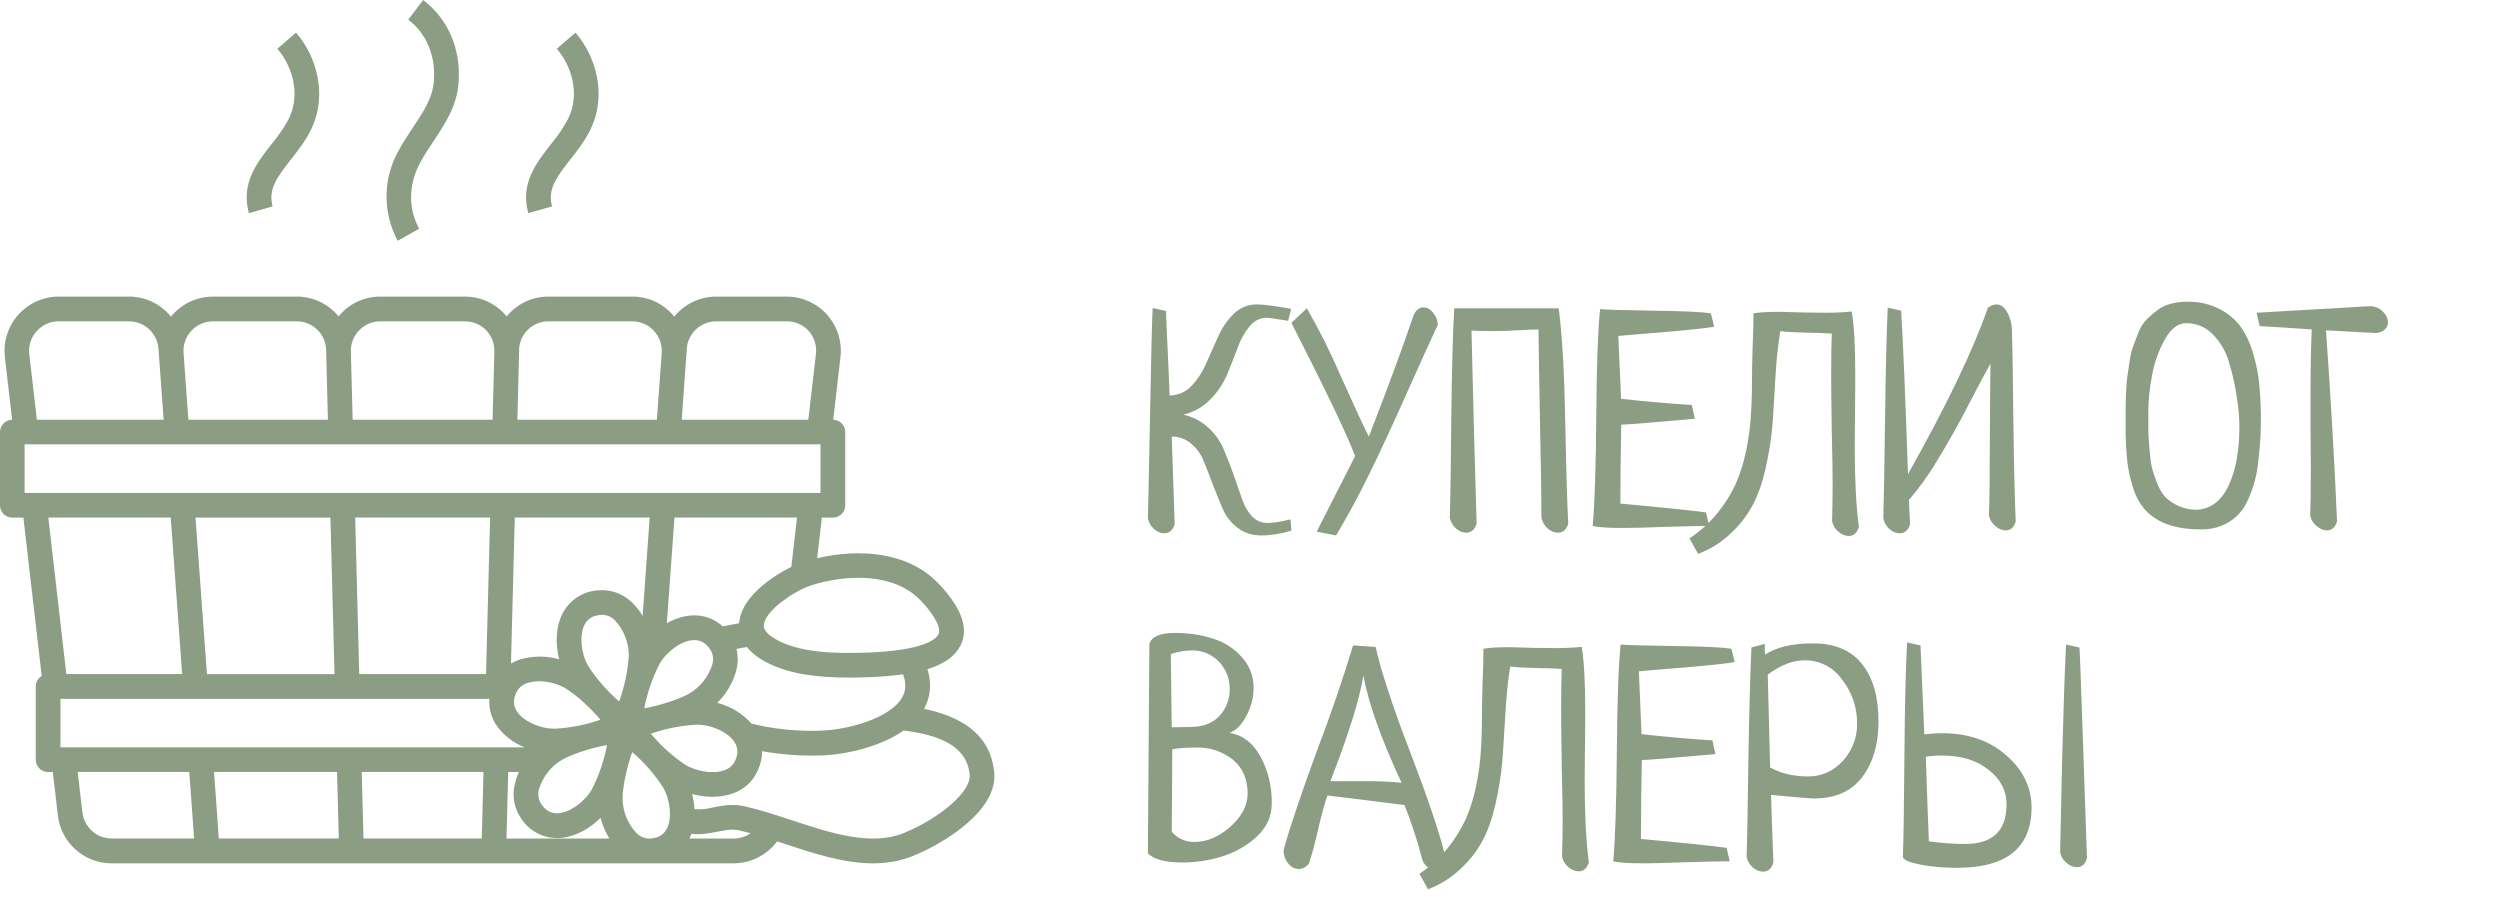
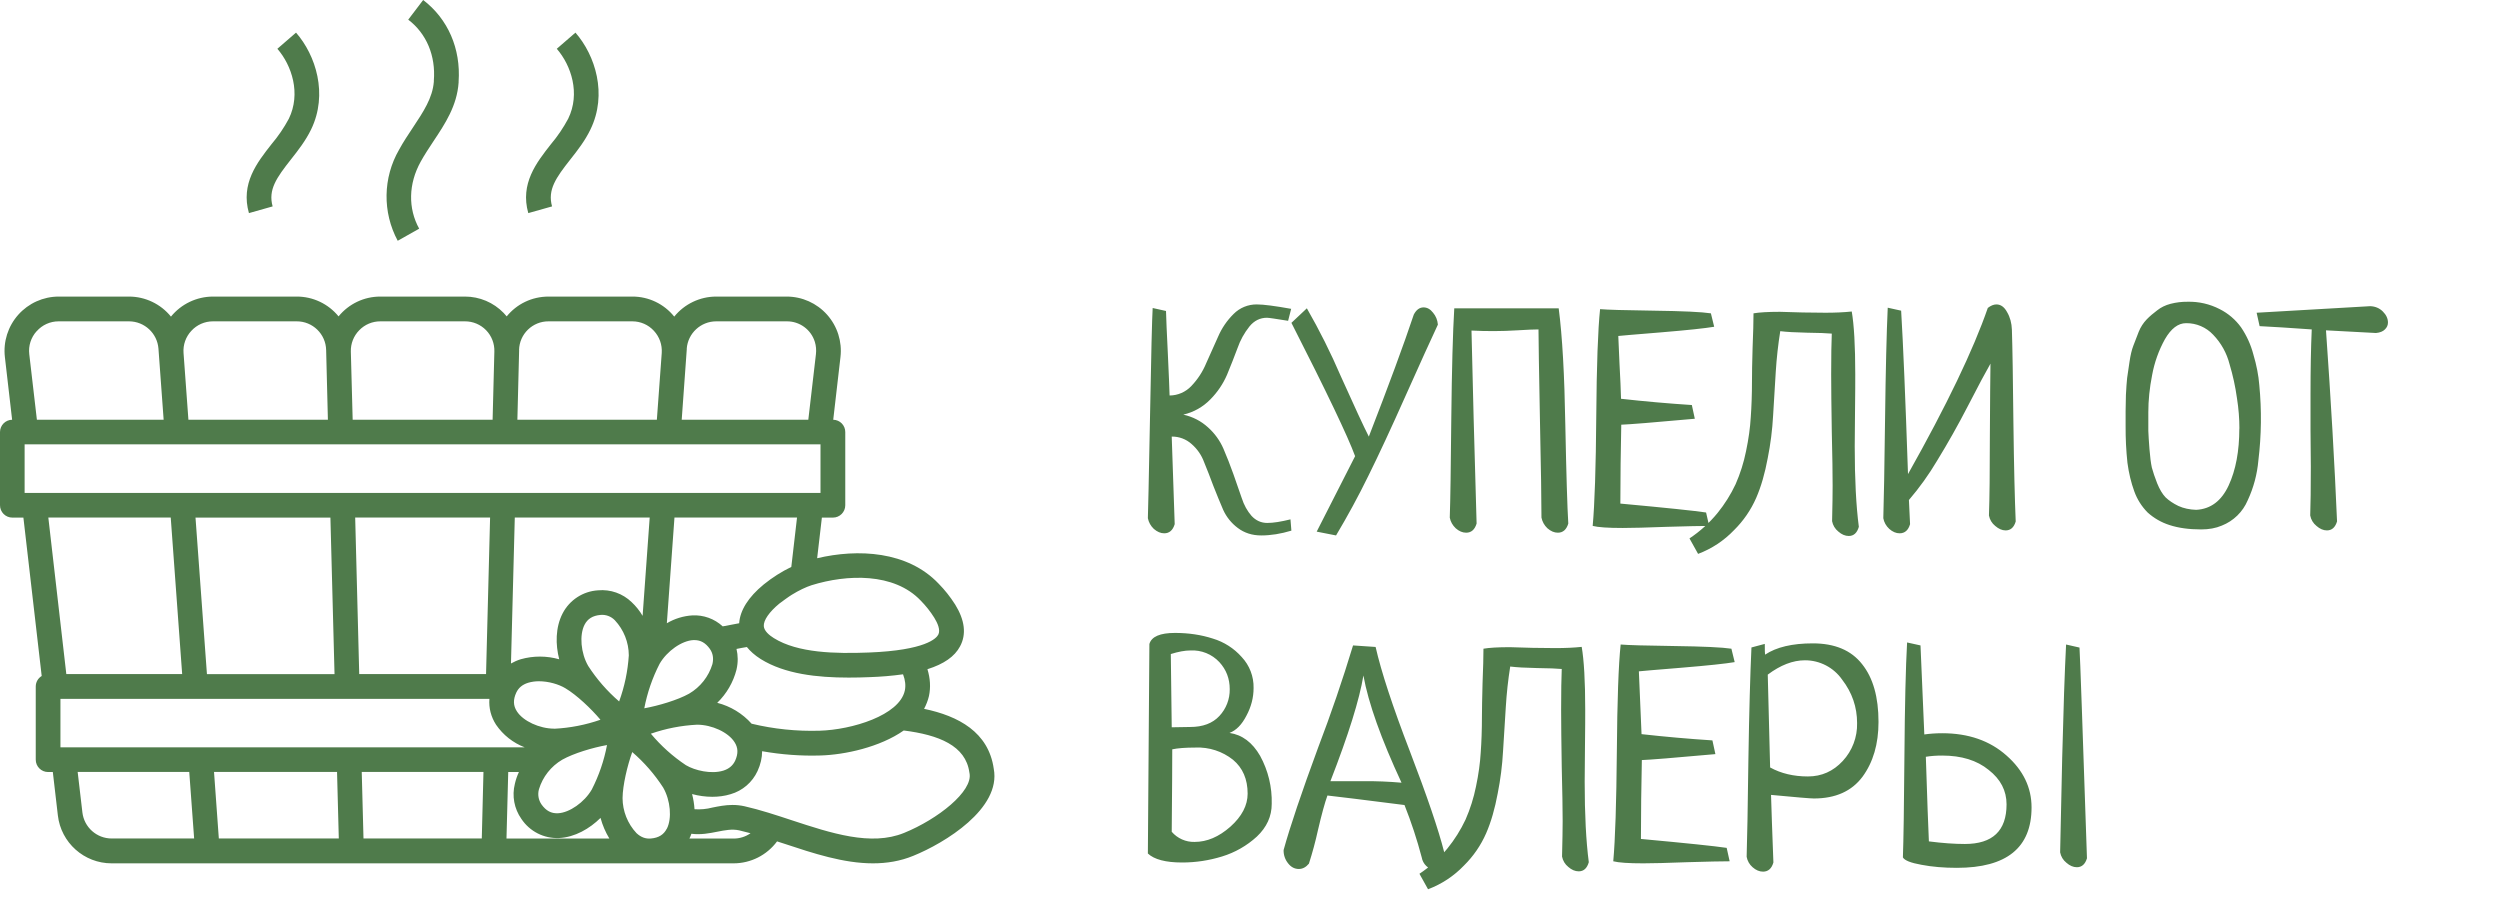
<svg xmlns="http://www.w3.org/2000/svg" width="328" height="118" viewBox="0 0 328 118" fill="none">
-   <path d="M55 30.01c-1.48-2.67-1.42-5.89.2-8.81.5-.91 1.1-1.8 1.67-2.67 1.52-2.28 3.09-4.65 3.3-7.7v-.12c.3-4.33-1.4-8.23-4.65-10.71l-1.96 2.58c2.4 1.82 3.62 4.74 3.36 8v.14c-.17 2.14-1.37 3.94-2.75 6.02-.61.92-1.25 1.87-1.81 2.9a12.27 12.27 0 0 0-.18 11.95L55 30Zm17.43-2.93c-.61-2.18.51-3.76 2.4-6.16.95-1.2 1.93-2.46 2.64-3.94 2.25-4.63.63-9.72-1.97-12.7L73.05 6.4c1.9 2.19 3.11 5.87 1.5 9.17a19.19 19.19 0 0 1-2.27 3.35c-1.9 2.42-4.06 5.17-2.97 9.04l3.12-.88Zm-36.66 0c-.61-2.18.51-3.76 2.4-6.16.95-1.2 1.93-2.46 2.65-3.94 2.24-4.63.62-9.72-1.98-12.7L36.39 6.4c1.9 2.19 3.11 5.87 1.51 9.17a19.17 19.17 0 0 1-2.28 3.35c-1.9 2.42-4.06 5.17-2.96 9.04l3.11-.88Zm60.48 86.19a7.1 7.1 0 0 0 5.7-2.88l.93.3c3.86 1.28 7.8 2.58 11.65 2.58 1.8 0 3.58-.28 5.3-.99 4.1-1.66 11.55-6.19 10.55-11.42-.68-4.81-4.63-6.92-9.14-7.86.28-.53.5-1.09.64-1.68.24-1.13.17-2.31-.2-3.52 2.16-.68 3.57-1.66 4.28-3 .85-1.58.63-3.43-.65-5.5l-.03-.04a16.3 16.3 0 0 0-2.13-2.68c-4.08-4.3-10.61-4.6-15.94-3.34l.62-5.33h1.45a1.62 1.62 0 0 0 1.62-1.62v-9.6a1.61 1.61 0 0 0-1.58-1.62l.95-8.23a7.11 7.11 0 0 0-7.06-7.93h-9.25a7.1 7.1 0 0 0-5.5 2.63 7.02 7.02 0 0 0-5.5-2.63H71.98c-2.23 0-4.2 1-5.5 2.6l-.4-.45A7.05 7.05 0 0 0 61 38.91H49.9a7.05 7.05 0 0 0-5.48 2.6 7.07 7.07 0 0 0-5.5-2.6H27.94a7.13 7.13 0 0 0-5.51 2.63 7.1 7.1 0 0 0-5.5-2.63H7.7a7.12 7.12 0 0 0-7.06 7.93l.95 8.23A1.62 1.62 0 0 0 0 56.68v9.6a1.62 1.62 0 0 0 1.62 1.63h1.45l2.4 20.78a1.61 1.61 0 0 0-.78 1.38v9.6a1.62 1.62 0 0 0 1.62 1.62h.62l.66 5.68a7.1 7.1 0 0 0 7.06 6.3h81.6ZM120.8 78.8a13.1 13.1 0 0 1 1.78 2.25c.43.7.84 1.62.52 2.22-.25.48-1.66 2.05-9.1 2.34-4.41.17-9.33.07-12.47-1.89-.58-.36-1.28-.93-1.32-1.57-.05-.77.72-1.87 2.04-2.96.34-.26 1.27-.94 1.64-1.16.9-.56 1.87-1.02 2.59-1.25 4.63-1.44 10.82-1.67 14.32 2.02ZM72.73 95.6h-.01c-1.94 0-4.1-1-4.91-2.28-.48-.74-.5-1.52-.08-2.44.3-.64.8-1.06 1.56-1.3.44-.13.92-.2 1.41-.2 1.28 0 2.62.4 3.48.92 1.48.88 3.38 2.68 4.6 4.13a21.7 21.7 0 0 1-6.05 1.18Zm6.91 2.15a21.66 21.66 0 0 1-2 5.84c-.97 1.67-2.92 3.04-4.44 3.11-.89.04-1.56-.33-2.15-1.15a2.38 2.38 0 0 1-.34-2 6.77 6.77 0 0 1 3.06-3.88c1.5-.84 4.01-1.59 5.87-1.92Zm-5.82-17.28c-.96 1.85-.95 4.1-.45 6.03a9.24 9.24 0 0 0-5.04-.01c-.46.14-.9.34-1.29.56l.5-19.15h17.7l-.93 12.9a8 8 0 0 0-1.44-1.8 5.59 5.59 0 0 0-4.4-1.55 5.62 5.62 0 0 0-4.65 3.02Zm12.72 6.62c.97-1.68 2.92-3.04 4.44-3.11h.13c.82 0 1.46.37 2.02 1.15.4.57.52 1.23.34 2a6.77 6.77 0 0 1-3.06 3.88c-1.5.84-4.02 1.58-5.88 1.92a21.68 21.68 0 0 1 2.01-5.84Zm4.29-6.35a7.48 7.48 0 0 0-3.34 1.03l1-13.87h16.08l-.75 6.48a18.57 18.57 0 0 0-3.58 2.27l-.05.04c-2 1.64-3.1 3.39-3.21 5.08l-2.16.41a5.45 5.45 0 0 0-4-1.44Zm5.8 7.1c.22-.94.2-1.85 0-2.7.47-.1.93-.18 1.36-.25.43.53 1.01 1.07 1.82 1.58 3.16 1.97 7.42 2.43 11.53 2.43.94 0 1.87-.02 2.78-.06a42.3 42.3 0 0 0 4.36-.37c.3.78.37 1.5.23 2.14-.71 3.25-6.95 5.14-11.18 5.26-3 .09-6-.22-8.92-.92a9.04 9.04 0 0 0-4.51-2.74 9.24 9.24 0 0 0 2.53-4.36ZM90.1 45.75a3.88 3.88 0 0 1 3.86-3.59h9.25a3.82 3.82 0 0 1 3.7 2.7c.16.52.2 1.07.14 1.61l-1 8.6H89.44l.67-9.32Zm-22 .18a3.85 3.85 0 0 1 3.88-3.77h10.98c1.08 0 2.09.44 2.83 1.24.74.8 1.1 1.83 1.03 2.91l-.64 8.76h-18.3l.23-9.14Zm-20.97-2.6a3.83 3.83 0 0 1 2.77-1.17H61a3.84 3.84 0 0 1 3.86 3.97l-.23 8.94H46.27l-.24-8.94a3.84 3.84 0 0 1 1.1-2.8Zm-22.02.07a3.83 3.83 0 0 1 2.83-1.24h10.98a3.85 3.85 0 0 1 3.87 3.77l.23 9.14h-18.3l-.64-8.76a3.83 3.83 0 0 1 1.03-2.91Zm-20.3.06a3.82 3.82 0 0 1 2.88-1.3h9.25a3.88 3.88 0 0 1 3.85 3.59l.68 9.32H4.84l-1-8.6a3.82 3.82 0 0 1 .96-3.01ZM3.23 64.67V58.3h104.42v6.37H3.24ZM64.3 67.9l-.53 20.54H47.13L46.6 67.9h17.7ZM43.89 88.45H27.15l-1.5-20.54h17.7l.54 20.54ZM6.33 67.9H22.4l1.5 20.54H8.7L6.34 67.9Zm8.32 42.11a3.87 3.87 0 0 1-3.84-3.42l-.62-5.31h14.64l.64 8.73H14.65Zm14.06 0-.63-8.73h16.14l.23 8.73H28.7Zm34.5 0H47.69l-.23-8.73h15.97l-.22 8.73ZM7.93 98.05v-6.36h56.28c-.09 1.19.2 2.35.87 3.39a8.05 8.05 0 0 0 3.76 2.97H7.94Zm58.52 11.97.23-8.73h1.4a7.7 7.7 0 0 0-.53 1.55 5.6 5.6 0 0 0 .85 4.59 5.63 5.63 0 0 0 4.95 2.52c2.08-.1 4.02-1.24 5.44-2.64.26.96.65 1.87 1.16 2.71h-13.5Zm10.72-22.65c-.97-1.68-1.17-4.05-.48-5.4.4-.78 1.07-1.2 2.08-1.29a2.31 2.31 0 0 1 1.9.7 6.78 6.78 0 0 1 1.83 4.6 21.65 21.65 0 0 1-1.27 6.05 21.65 21.65 0 0 1-4.06-4.66Zm10.31 21.36c-.4.78-1.06 1.19-2.07 1.28-.7.07-1.32-.16-1.9-.7a6.77 6.77 0 0 1-1.83-4.6c.02-1.71.63-4.26 1.27-6.04a21.68 21.68 0 0 1 4.06 4.66c.96 1.68 1.17 4.05.48 5.4ZM85.4 96.26a21.7 21.7 0 0 1 6.05-1.18h.01c1.94 0 4.1 1 4.91 2.29.48.74.5 1.51.08 2.44-.3.63-.8 1.06-1.56 1.3-1.58.48-3.7-.01-4.9-.72a21.63 21.63 0 0 1-4.6-4.13Zm10.85 13.76h-5.8c.1-.2.19-.42.26-.63 1.26.16 2.4-.07 3.4-.27 1.03-.2 1.93-.38 2.86-.18.5.12 1 .24 1.5.38-.65.46-1.43.7-2.22.7Zm22.36-.74c-4.33 1.77-9.6.02-14.72-1.66-2.06-.68-4.18-1.38-6.21-1.84a7.2 7.2 0 0 0-1.58-.17c-.96 0-1.83.18-2.63.34a7.2 7.2 0 0 1-2.35.22c-.04-.67-.15-1.34-.32-1.99.84.23 1.75.36 2.66.36.8 0 1.61-.1 2.39-.34a5.6 5.6 0 0 0 3.54-3.04c.4-.87.6-1.75.6-2.6 2.51.44 5.08.64 7.64.56 3.19-.09 7.8-1.08 10.94-3.28 4.59.58 8.13 1.98 8.61 5.5l.02.1c.47 2.37-4.14 6.03-8.59 7.84ZM169.31 68.14l.12 1.48c-1.38.42-2.7.63-3.95.63-1.2 0-2.22-.33-3.08-.98a6.13 6.13 0 0 1-1.92-2.38c-.41-.96-.84-2-1.28-3.12-.42-1.12-.82-2.17-1.22-3.13a5.75 5.75 0 0 0-1.64-2.38 3.8 3.8 0 0 0-2.61-.98l.39 11.49c-.24.8-.7 1.2-1.37 1.2-.47 0-.92-.19-1.37-.58-.41-.39-.67-.86-.78-1.4.03-.55.12-4.95.28-13.2.15-8.29.27-13.08.35-14.38l1.75.39c.03.99.1 2.85.24 5.58.13 2.71.2 4.55.23 5.51a3.96 3.96 0 0 0 2.86-1.25 9.69 9.69 0 0 0 1.95-3l1.56-3.48a9.38 9.38 0 0 1 2.03-2.97 4.23 4.23 0 0 1 3.05-1.25c.88 0 2.38.2 4.5.58l-.4 1.57c-1.62-.26-2.54-.4-2.77-.4-.91 0-1.68.38-2.3 1.14a9.56 9.56 0 0 0-1.57 2.85c-.42 1.12-.87 2.28-1.37 3.48a10.5 10.5 0 0 1-2.19 3.24 7.2 7.2 0 0 1-3.55 2c1.25.28 2.33.84 3.24 1.67a8.07 8.07 0 0 1 2.03 2.81c.45 1.04.88 2.15 1.3 3.32l1.09 3.13c.3.94.74 1.72 1.28 2.34.58.63 1.27.94 2.08.94.78 0 1.8-.16 3.04-.47Zm.12-25.78 2.03-1.91a86.45 86.45 0 0 1 4.45 8.9c1.8 4.01 3.03 6.66 3.68 7.93 2.6-6.7 4.57-12.03 5.9-16.01.33-.63.76-.94 1.28-.94.47 0 .89.23 1.25.7.37.44.58.96.63 1.56-.89 1.9-2.3 5-4.22 9.3-1.9 4.27-3.53 7.77-4.88 10.5-1.33 2.72-2.75 5.33-4.26 7.86l-2.54-.5 5.04-9.9c-.94-2.57-3.72-8.4-8.36-17.5Zm21.37-1.91h13.7c.48 3.67.76 8.77.87 15.3.13 6.52.26 10.83.39 12.94-.24.8-.7 1.2-1.37 1.2-.47 0-.92-.19-1.37-.58-.41-.39-.67-.86-.78-1.4 0-2.11-.06-6.4-.2-12.86-.12-6.48-.19-10.42-.19-11.83-.57 0-1.5.04-2.81.12a52.79 52.79 0 0 1-5.98.03l.28 11.45c.2 7.55.33 12.17.39 13.87-.24.8-.7 1.2-1.37 1.2-.47 0-.93-.19-1.37-.58-.41-.39-.68-.86-.78-1.4.08-2.24.14-6.6.2-13.05.07-6.46.2-11.26.39-14.41Zm33.04 26.8.4 1.75c-1.02 0-2.87.04-5.55.12-2.66.1-4.59.15-5.78.15-1.93 0-3.25-.09-3.95-.27.26-2.86.42-7.66.47-14.38.05-6.71.22-11.4.5-14.06.9.08 3.24.15 7.04.2 3.83.05 6.33.17 7.5.35l.43 1.76c-1.17.2-3.52.45-7.03.74-3.52.29-5.37.44-5.55.47l.16 3.67c.1 1.85.17 3.37.2 4.57a203.48 203.48 0 0 0 9.29.82l.39 1.8c-5.5.5-8.71.75-9.65.78a506.76 506.76 0 0 0-.12 10.35c5.97.55 9.72.94 11.25 1.17Zm-1.05 5.42-1.13-2.03a16.69 16.69 0 0 0 3.67-3.32 18.53 18.53 0 0 0 2.38-3.79 21.16 21.16 0 0 0 1.37-4.33c.34-1.62.54-3.1.62-4.46.1-1.38.16-2.97.16-4.76 0-.94.02-2.39.08-4.34.08-1.98.12-3.49.12-4.53.75-.13 1.9-.2 3.47-.2a167.28 167.28 0 0 0 5.98.12c1.25 0 2.4-.05 3.44-.16.3 1.75.46 4.48.46 8.2 0 1 0 2.56-.03 4.7-.03 2.1-.04 3.7-.04 4.8 0 4.27.18 7.79.54 10.55-.23.8-.67 1.2-1.32 1.2-.47 0-.93-.19-1.37-.58a2.28 2.28 0 0 1-.82-1.36c.05-2.04.07-3.59.07-4.65 0-1.51-.03-3.88-.11-7.11-.05-3.23-.08-5.73-.08-7.5 0-2.4.03-4.18.08-5.35-.63-.06-1.7-.1-3.24-.12-1.54-.03-2.71-.1-3.52-.2a56 56 0 0 0-.59 5.32 4533 4533 0 0 1-.35 5.78 39.46 39.46 0 0 1-.7 5.54c-.37 2-.87 3.75-1.52 5.24a13.58 13.58 0 0 1-2.9 4.22 12.72 12.72 0 0 1-4.72 3.12Zm24.88-32.3 1.76.39c.26 4.3.56 11.44.9 21.44 5.08-9.03 8.57-16.3 10.47-21.8.39-.3.76-.46 1.13-.46.57 0 1.04.34 1.4 1.01.4.68.6 1.45.63 2.3.08 2.43.14 6.52.2 12.27.07 5.76.18 10.06.3 12.9-.23.78-.67 1.17-1.32 1.17-.47 0-.92-.2-1.37-.59a2.28 2.28 0 0 1-.82-1.37c.08-2.26.12-5.74.12-10.43.03-4.68.05-7.85.08-9.49-.57.99-1.58 2.87-3 5.63a110.33 110.33 0 0 1-4 7.1 36.6 36.6 0 0 1-3.7 5.16l.15 3.17c-.23.8-.69 1.2-1.37 1.2-.46 0-.92-.19-1.36-.58-.42-.39-.68-.86-.78-1.4.07-2.22.15-6.56.23-13.01.08-6.46.2-11.33.35-14.61Zm31.21 15.54v-1.99l.04-2.1c.05-.95.1-1.69.16-2.23l.31-2.11c.13-.89.3-1.6.5-2.11l.71-1.84a5.1 5.1 0 0 1 1.06-1.64c.41-.42.87-.8 1.36-1.17.5-.4 1.08-.68 1.76-.86a8.55 8.55 0 0 1 2.23-.27 8.7 8.7 0 0 1 4.22.97 7.72 7.72 0 0 1 2.8 2.39 11.5 11.5 0 0 1 1.61 3.55c.42 1.4.68 2.75.78 4.02a45.56 45.56 0 0 1-.12 9.88 15.56 15.56 0 0 1-1.4 5.24 6.13 6.13 0 0 1-3.4 3.32c-.8.34-1.7.5-2.7.5-1.61 0-3-.19-4.18-.58a7.83 7.83 0 0 1-2.85-1.64 7.57 7.57 0 0 1-1.75-2.77c-.42-1.15-.72-2.4-.9-3.75a42.67 42.67 0 0 1-.24-4.8Zm14.93.32c0-1.28-.1-2.6-.32-3.99a29.5 29.5 0 0 0-.97-4.45 8.61 8.61 0 0 0-2.15-3.87 4.79 4.79 0 0 0-3.56-1.52c-1.04 0-1.96.7-2.77 2.1a15.42 15.42 0 0 0-1.68 4.7c-.34 1.71-.5 3.34-.5 4.88v2.46c.02.55.07 1.34.15 2.38.08 1.02.18 1.82.31 2.42.16.6.4 1.3.7 2.07.32.79.68 1.4 1.1 1.84.44.42 1 .8 1.68 1.13.7.32 1.48.48 2.34.51 1.9-.1 3.32-1.17 4.26-3.2.94-2.03 1.4-4.52 1.4-7.46Zm2.65-13.44-.39-1.76 14.92-.86c.65.03 1.2.26 1.64.7.45.45.67.93.67 1.45 0 .34-.13.64-.4.9-.25.26-.64.42-1.17.47l-6.56-.35c.65 9.19 1.13 17.55 1.45 25.07-.24.79-.68 1.18-1.33 1.18-.47 0-.93-.2-1.37-.59a2.28 2.28 0 0 1-.82-1.37c.05-1.4.08-3.54.08-6.4 0-1.07-.01-2.67-.04-4.8v-4.81c0-3.1.05-5.9.16-8.4-2.95-.21-5.22-.35-6.84-.43Zm-145.86 69.2.2-27.5c.28-.97 1.4-1.45 3.36-1.45 1.8 0 3.45.25 4.96.74a8.2 8.2 0 0 1 3.79 2.42 5.75 5.75 0 0 1 1.56 4.07c0 1.25-.31 2.46-.94 3.63-.6 1.17-1.34 1.93-2.22 2.26 1.66.24 3 1.24 4.02 3.01a12.43 12.43 0 0 1 1.52 6.3c0 1.63-.65 3.06-1.95 4.29a11.92 11.92 0 0 1-4.57 2.61c-1.72.53-3.47.79-5.24.79-2.16 0-3.66-.4-4.49-1.18Zm3.2-13.68c0 1.8-.02 5.4-.07 10.82a3.83 3.83 0 0 0 3 1.33c1.62 0 3.18-.66 4.7-2 1.5-1.34 2.26-2.8 2.26-4.33 0-1.9-.64-3.38-1.92-4.45a7.4 7.4 0 0 0-4.92-1.6c-1.33 0-2.34.08-3.04.23Zm-.07-2.89 2.42-.04c1.66 0 2.94-.48 3.83-1.44a5.02 5.02 0 0 0 1.36-3.52c0-1.38-.45-2.56-1.36-3.55a4.83 4.83 0 0 0-3.8-1.53c-.72 0-1.58.16-2.57.47a1341.92 1341.92 0 0 1 .12 9.6Zm23.79-10.74 2.96.2c.73 3.22 2.23 7.8 4.5 13.7 2.26 5.9 3.76 10.3 4.49 13.2a2.9 2.9 0 0 1-.4 1.69c-.25.39-.58.59-.97.59-.34 0-.66-.15-.97-.44a2.05 2.05 0 0 1-.6-1.13 59.92 59.92 0 0 0-2.26-6.87c-5.36-.68-8.73-1.1-10.11-1.25-.34.94-.76 2.46-1.25 4.57a47.9 47.9 0 0 1-1.18 4.37c-.39.47-.83.7-1.32.7-.55 0-1.02-.24-1.41-.74a2.65 2.65 0 0 1-.59-1.75c.84-3.05 2.35-7.53 4.53-13.44a200.74 200.74 0 0 0 4.58-13.4Zm1.36 3.94c-.52 3.16-1.96 7.78-4.33 13.87h4.37a52 52 0 0 1 4.96.2c-2.68-5.76-4.35-10.45-5-14.06Zm8.48 28.05-1.13-2.03a16.7 16.7 0 0 0 3.67-3.32 18.53 18.53 0 0 0 2.38-3.79 21.16 21.16 0 0 0 1.37-4.34c.34-1.6.54-3.1.62-4.45.1-1.38.16-2.97.16-4.76 0-.94.03-2.39.08-4.34.08-1.98.12-3.49.12-4.53.75-.13 1.9-.2 3.47-.2a167.28 167.28 0 0 0 5.98.12c1.25 0 2.4-.05 3.44-.16.3 1.75.46 4.48.46 8.2 0 1 0 2.56-.03 4.7-.03 2.1-.04 3.7-.04 4.8 0 4.27.18 7.79.54 10.55-.23.8-.67 1.2-1.32 1.2-.47 0-.93-.19-1.37-.58a2.27 2.27 0 0 1-.82-1.36c.05-2.04.08-3.59.08-4.65 0-1.51-.04-3.88-.12-7.11-.05-3.23-.08-5.73-.08-7.5 0-2.4.03-4.18.08-5.35-.63-.06-1.7-.1-3.24-.12-1.54-.03-2.71-.1-3.52-.2a55.34 55.34 0 0 0-.58 5.32l-.36 5.78a39.32 39.32 0 0 1-.7 5.54c-.37 2-.87 3.75-1.52 5.24a13.59 13.59 0 0 1-2.9 4.22 12.72 12.72 0 0 1-4.72 3.12Zm39.18-5.43.39 1.76c-1.02 0-2.87.04-5.55.12-2.65.1-4.58.15-5.78.15-1.93 0-3.24-.09-3.94-.27.26-2.86.41-7.66.47-14.38.05-6.71.22-11.4.5-14.06.89.08 3.23.15 7.03.2 3.83.05 6.33.17 7.5.35l.43 1.76c-1.17.2-3.51.45-7.03.74-3.51.29-5.36.44-5.54.47a3808.9 3808.9 0 0 1 .35 8.24 204.03 204.03 0 0 0 9.3.82l.39 1.8c-5.5.5-8.72.75-9.65.78a506.93 506.93 0 0 0-.12 10.35c5.96.55 9.71.94 11.25 1.17Zm3.24-26.29 1.76-.47c0 .84.01 1.3.04 1.41 1.48-.99 3.57-1.48 6.25-1.48 2.89 0 5.05.9 6.48 2.73 1.44 1.8 2.15 4.32 2.15 7.58 0 2.89-.7 5.28-2.1 7.19-1.42 1.9-3.54 2.85-6.38 2.85-.46 0-2.34-.16-5.62-.47.05 1.9.16 4.86.31 8.87-.23.8-.69 1.2-1.36 1.2-.47 0-.93-.19-1.37-.58a2.35 2.35 0 0 1-.78-1.37c.07-2.18.15-6.44.23-12.77.1-6.33.24-11.22.4-14.69Zm2.15 3.56.31 12.18c1.43.79 3.09 1.18 4.96 1.18 1.8 0 3.32-.68 4.57-2.03a7.05 7.05 0 0 0 1.88-4.97c0-2.1-.65-4-1.96-5.7a5.94 5.94 0 0 0-4.88-2.54c-1.59 0-3.21.63-4.88 1.88Zm18.28-4.22 1.76.39c.03.5.2 4.39.5 11.68.71-.1 1.5-.16 2.35-.16 3.44 0 6.25.98 8.44 2.93 2.19 1.93 3.28 4.2 3.28 6.8 0 5.29-3.27 7.93-9.8 7.93-1.7 0-3.25-.13-4.65-.4-1.41-.25-2.22-.58-2.43-.97.08-2.18.15-6.61.2-13.28.05-6.7.17-11.67.35-14.92Zm2.46 15c.18 5.55.31 9.24.4 11.1 1.79.23 3.37.34 4.72.34 3.64 0 5.47-1.73 5.47-5.2 0-1.79-.78-3.3-2.35-4.52-1.53-1.25-3.56-1.88-6.09-1.88-.78 0-1.5.05-2.15.16Zm18.4-14.73 1.76.4c.08 1.22.4 10.44.98 27.65-.24.78-.68 1.17-1.33 1.17-.47 0-.93-.2-1.37-.59a2.28 2.28 0 0 1-.82-1.36l.27-12.42c.16-6.41.33-11.36.51-14.85Z" fill="#8B9D83" />
+   <path d="M55 30.01c-1.48-2.67-1.42-5.89.2-8.81.5-.91 1.1-1.8 1.67-2.67 1.52-2.28 3.09-4.65 3.3-7.7v-.12c.3-4.33-1.4-8.23-4.65-10.71l-1.96 2.58c2.4 1.82 3.62 4.74 3.36 8v.14c-.17 2.14-1.37 3.94-2.75 6.02-.61.92-1.25 1.87-1.81 2.9a12.27 12.27 0 0 0-.18 11.95L55 30Zm17.43-2.93c-.61-2.18.51-3.76 2.4-6.16.95-1.2 1.93-2.46 2.64-3.94 2.25-4.63.63-9.72-1.97-12.7L73.05 6.4c1.9 2.19 3.11 5.87 1.5 9.17a19.19 19.19 0 0 1-2.27 3.35c-1.9 2.42-4.06 5.17-2.97 9.04l3.12-.88Zm-36.66 0c-.61-2.18.51-3.76 2.4-6.16.95-1.2 1.93-2.46 2.65-3.94 2.24-4.63.62-9.72-1.98-12.7L36.39 6.4c1.9 2.19 3.11 5.87 1.51 9.17a19.17 19.17 0 0 1-2.28 3.35c-1.9 2.42-4.06 5.17-2.96 9.04l3.11-.88Zm60.48 86.19a7.1 7.1 0 0 0 5.7-2.88l.93.3c3.86 1.28 7.8 2.58 11.65 2.58 1.8 0 3.58-.28 5.3-.99 4.1-1.66 11.55-6.19 10.55-11.42-.68-4.81-4.63-6.92-9.14-7.86.28-.53.5-1.09.64-1.68.24-1.13.17-2.31-.2-3.52 2.16-.68 3.57-1.66 4.28-3 .85-1.58.63-3.43-.65-5.5l-.03-.04a16.3 16.3 0 0 0-2.13-2.68c-4.08-4.3-10.61-4.6-15.94-3.34l.62-5.33h1.45a1.62 1.62 0 0 0 1.62-1.62v-9.6a1.61 1.61 0 0 0-1.58-1.62l.95-8.23a7.11 7.11 0 0 0-7.06-7.93h-9.25a7.1 7.1 0 0 0-5.5 2.63 7.02 7.02 0 0 0-5.5-2.63H71.98c-2.23 0-4.2 1-5.5 2.6l-.4-.45A7.05 7.05 0 0 0 61 38.91H49.9a7.05 7.05 0 0 0-5.48 2.6 7.07 7.07 0 0 0-5.5-2.6H27.94a7.13 7.13 0 0 0-5.51 2.63 7.1 7.1 0 0 0-5.5-2.63H7.7a7.12 7.12 0 0 0-7.06 7.93l.95 8.23A1.62 1.62 0 0 0 0 56.68v9.6a1.62 1.62 0 0 0 1.62 1.63h1.45l2.4 20.78a1.61 1.61 0 0 0-.78 1.38v9.6a1.62 1.62 0 0 0 1.62 1.62h.62l.66 5.68a7.1 7.1 0 0 0 7.06 6.3h81.6ZM120.8 78.8a13.1 13.1 0 0 1 1.78 2.25c.43.7.84 1.62.52 2.22-.25.48-1.66 2.05-9.1 2.34-4.41.17-9.33.07-12.47-1.89-.58-.36-1.28-.93-1.32-1.57-.05-.77.72-1.87 2.04-2.96.34-.26 1.27-.94 1.64-1.16.9-.56 1.87-1.02 2.59-1.25 4.63-1.44 10.82-1.67 14.32 2.02ZM72.73 95.6h-.01c-1.94 0-4.1-1-4.91-2.28-.48-.74-.5-1.52-.08-2.44.3-.64.8-1.06 1.56-1.3.44-.13.92-.2 1.41-.2 1.28 0 2.62.4 3.48.92 1.48.88 3.38 2.68 4.6 4.13a21.7 21.7 0 0 1-6.05 1.18Zm6.91 2.15a21.66 21.66 0 0 1-2 5.84c-.97 1.67-2.92 3.04-4.44 3.11-.89.04-1.56-.33-2.15-1.15a2.38 2.38 0 0 1-.34-2 6.77 6.77 0 0 1 3.06-3.88c1.5-.84 4.01-1.59 5.87-1.92Zm-5.82-17.28c-.96 1.85-.95 4.1-.45 6.03a9.24 9.24 0 0 0-5.04-.01c-.46.14-.9.34-1.29.56l.5-19.15h17.7l-.93 12.9a8 8 0 0 0-1.44-1.8 5.59 5.59 0 0 0-4.4-1.55 5.62 5.62 0 0 0-4.65 3.02Zm12.72 6.62c.97-1.68 2.92-3.04 4.44-3.11h.13c.82 0 1.46.37 2.02 1.15.4.57.52 1.23.34 2a6.77 6.77 0 0 1-3.06 3.88c-1.5.84-4.02 1.58-5.88 1.92a21.68 21.68 0 0 1 2.01-5.84Zm4.29-6.35a7.48 7.48 0 0 0-3.34 1.03l1-13.87h16.08l-.75 6.48a18.57 18.57 0 0 0-3.58 2.27l-.05.04c-2 1.64-3.1 3.39-3.21 5.08l-2.16.41a5.45 5.45 0 0 0-4-1.44Zm5.8 7.1c.22-.94.2-1.85 0-2.7.47-.1.93-.18 1.36-.25.43.53 1.01 1.07 1.82 1.58 3.16 1.97 7.42 2.43 11.53 2.43.94 0 1.87-.02 2.78-.06a42.3 42.3 0 0 0 4.36-.37c.3.78.37 1.5.23 2.14-.71 3.25-6.95 5.14-11.18 5.26-3 .09-6-.22-8.92-.92a9.04 9.04 0 0 0-4.51-2.74 9.24 9.24 0 0 0 2.53-4.36ZM90.1 45.75a3.88 3.88 0 0 1 3.86-3.59h9.25a3.82 3.82 0 0 1 3.7 2.7c.16.52.2 1.07.14 1.61l-1 8.6H89.44l.67-9.32Zm-22 .18a3.85 3.85 0 0 1 3.88-3.77h10.98c1.08 0 2.09.44 2.83 1.24.74.8 1.1 1.83 1.03 2.91l-.64 8.76h-18.3l.23-9.14Zm-20.97-2.6a3.83 3.83 0 0 1 2.77-1.17H61a3.84 3.84 0 0 1 3.86 3.97l-.23 8.94H46.27l-.24-8.94a3.84 3.84 0 0 1 1.1-2.8Zm-22.02.07a3.83 3.83 0 0 1 2.83-1.24h10.98a3.85 3.85 0 0 1 3.87 3.77l.23 9.14h-18.3l-.64-8.76a3.83 3.83 0 0 1 1.03-2.91Zm-20.3.06a3.82 3.82 0 0 1 2.88-1.3h9.25a3.88 3.88 0 0 1 3.85 3.59l.68 9.32H4.84l-1-8.6a3.82 3.82 0 0 1 .96-3.01ZM3.23 64.67V58.3h104.42v6.37H3.24ZM64.3 67.9l-.53 20.54H47.13L46.6 67.9h17.7ZM43.89 88.45H27.15l-1.5-20.54h17.7l.54 20.54ZM6.33 67.9H22.4l1.5 20.54H8.7L6.34 67.9Zm8.32 42.11a3.87 3.87 0 0 1-3.84-3.42l-.62-5.31h14.64l.64 8.73H14.65Zm14.06 0-.63-8.73h16.14l.23 8.73H28.7Zm34.5 0H47.69l-.23-8.73h15.97l-.22 8.73ZM7.93 98.05v-6.36h56.28c-.09 1.19.2 2.35.87 3.39a8.05 8.05 0 0 0 3.76 2.97H7.94Zm58.52 11.97.23-8.73h1.4a7.7 7.7 0 0 0-.53 1.55 5.6 5.6 0 0 0 .85 4.59 5.63 5.63 0 0 0 4.95 2.52c2.08-.1 4.02-1.24 5.44-2.64.26.96.65 1.87 1.16 2.71h-13.5Zm10.72-22.65c-.97-1.68-1.17-4.05-.48-5.4.4-.78 1.07-1.2 2.08-1.29a2.31 2.31 0 0 1 1.9.7 6.78 6.78 0 0 1 1.83 4.6 21.65 21.65 0 0 1-1.27 6.05 21.65 21.65 0 0 1-4.06-4.66Zm10.31 21.36c-.4.78-1.06 1.19-2.07 1.28-.7.07-1.32-.16-1.9-.7a6.77 6.77 0 0 1-1.83-4.6c.02-1.71.63-4.26 1.27-6.04a21.68 21.68 0 0 1 4.06 4.66c.96 1.68 1.17 4.05.48 5.4ZM85.4 96.26a21.7 21.7 0 0 1 6.05-1.18h.01c1.94 0 4.1 1 4.91 2.29.48.74.5 1.51.08 2.44-.3.63-.8 1.06-1.56 1.3-1.58.48-3.7-.01-4.9-.72a21.63 21.63 0 0 1-4.6-4.13Zm10.85 13.76h-5.8c.1-.2.19-.42.26-.63 1.26.16 2.4-.07 3.4-.27 1.03-.2 1.93-.38 2.86-.18.5.12 1 .24 1.5.38-.65.46-1.43.7-2.22.7Zm22.36-.74c-4.33 1.77-9.6.02-14.72-1.66-2.06-.68-4.18-1.38-6.21-1.84a7.2 7.2 0 0 0-1.58-.17c-.96 0-1.83.18-2.63.34a7.2 7.2 0 0 1-2.35.22c-.04-.67-.15-1.34-.32-1.99.84.23 1.75.36 2.66.36.8 0 1.61-.1 2.39-.34a5.6 5.6 0 0 0 3.54-3.04c.4-.87.6-1.75.6-2.6 2.51.44 5.08.64 7.64.56 3.19-.09 7.8-1.08 10.94-3.28 4.59.58 8.13 1.98 8.61 5.5l.02.1c.47 2.37-4.14 6.03-8.59 7.84ZM169.31 68.14l.12 1.48c-1.38.42-2.7.63-3.95.63-1.2 0-2.22-.33-3.08-.98a6.13 6.13 0 0 1-1.92-2.38c-.41-.96-.84-2-1.28-3.12-.42-1.12-.82-2.17-1.22-3.13a5.75 5.75 0 0 0-1.64-2.38 3.8 3.8 0 0 0-2.61-.98l.39 11.49c-.24.8-.7 1.2-1.37 1.2-.47 0-.92-.19-1.37-.58-.41-.39-.67-.86-.78-1.4.03-.55.12-4.95.28-13.2.15-8.29.27-13.08.35-14.38l1.75.39c.03.99.1 2.85.24 5.58.13 2.71.2 4.55.23 5.51a3.96 3.96 0 0 0 2.86-1.25 9.69 9.69 0 0 0 1.95-3l1.56-3.48a9.38 9.38 0 0 1 2.03-2.97 4.23 4.23 0 0 1 3.05-1.25c.88 0 2.38.2 4.5.58l-.4 1.57c-1.62-.26-2.54-.4-2.77-.4-.91 0-1.68.38-2.3 1.14a9.56 9.56 0 0 0-1.57 2.85c-.42 1.12-.87 2.28-1.37 3.48a10.5 10.5 0 0 1-2.19 3.24 7.2 7.2 0 0 1-3.55 2c1.25.28 2.33.84 3.24 1.67a8.07 8.07 0 0 1 2.03 2.81c.45 1.04.88 2.15 1.3 3.32l1.09 3.13c.3.94.74 1.72 1.28 2.34.58.63 1.27.94 2.08.94.78 0 1.8-.16 3.04-.47Zm.12-25.78 2.03-1.91a86.45 86.45 0 0 1 4.45 8.9c1.8 4.01 3.03 6.66 3.68 7.93 2.6-6.7 4.57-12.03 5.9-16.01.33-.63.76-.94 1.28-.94.47 0 .89.23 1.25.7.37.44.58.96.63 1.56-.89 1.9-2.3 5-4.22 9.3-1.9 4.27-3.53 7.77-4.88 10.5-1.33 2.72-2.75 5.33-4.26 7.86l-2.54-.5 5.04-9.9c-.94-2.57-3.72-8.4-8.36-17.5Zm21.37-1.91h13.7c.48 3.67.76 8.77.87 15.3.13 6.52.26 10.83.39 12.94-.24.8-.7 1.2-1.37 1.2-.47 0-.92-.19-1.37-.58-.41-.39-.67-.86-.78-1.4 0-2.11-.06-6.4-.2-12.86-.12-6.48-.19-10.42-.19-11.83-.57 0-1.5.04-2.81.12a52.79 52.79 0 0 1-5.98.03l.28 11.45c.2 7.55.33 12.17.39 13.87-.24.8-.7 1.2-1.37 1.2-.47 0-.93-.19-1.37-.58-.41-.39-.68-.86-.78-1.4.08-2.24.14-6.6.2-13.05.07-6.46.2-11.26.39-14.41Zm33.04 26.8.4 1.75c-1.02 0-2.87.04-5.55.12-2.66.1-4.59.15-5.78.15-1.93 0-3.25-.09-3.95-.27.26-2.86.42-7.66.47-14.38.05-6.71.22-11.4.5-14.06.9.08 3.24.15 7.04.2 3.83.05 6.33.17 7.5.35l.43 1.76c-1.17.2-3.52.45-7.03.74-3.52.29-5.37.44-5.55.47l.16 3.67c.1 1.85.17 3.37.2 4.57a203.48 203.48 0 0 0 9.29.82l.39 1.8c-5.5.5-8.71.75-9.65.78a506.76 506.76 0 0 0-.12 10.35c5.97.55 9.72.94 11.25 1.17Zm-1.05 5.42-1.13-2.03a16.69 16.69 0 0 0 3.67-3.32 18.53 18.53 0 0 0 2.38-3.79 21.16 21.16 0 0 0 1.37-4.33c.34-1.62.54-3.1.62-4.46.1-1.38.16-2.97.16-4.76 0-.94.02-2.39.08-4.34.08-1.98.12-3.49.12-4.53.75-.13 1.9-.2 3.47-.2a167.28 167.28 0 0 0 5.98.12c1.25 0 2.4-.05 3.44-.16.3 1.75.46 4.48.46 8.2 0 1 0 2.56-.03 4.7-.03 2.1-.04 3.7-.04 4.8 0 4.27.18 7.79.54 10.55-.23.8-.67 1.2-1.32 1.2-.47 0-.93-.19-1.37-.58a2.28 2.28 0 0 1-.82-1.36c.05-2.04.07-3.59.07-4.65 0-1.51-.03-3.88-.11-7.11-.05-3.23-.08-5.73-.08-7.5 0-2.4.03-4.18.08-5.35-.63-.06-1.7-.1-3.24-.12-1.54-.03-2.71-.1-3.52-.2a56 56 0 0 0-.59 5.32 4533 4533 0 0 1-.35 5.78 39.46 39.46 0 0 1-.7 5.54c-.37 2-.87 3.75-1.52 5.24a13.58 13.58 0 0 1-2.9 4.22 12.72 12.72 0 0 1-4.72 3.12Zm24.88-32.3 1.76.39c.26 4.3.56 11.44.9 21.44 5.08-9.03 8.57-16.3 10.47-21.8.39-.3.76-.46 1.13-.46.57 0 1.04.34 1.4 1.01.4.68.6 1.45.63 2.3.08 2.43.14 6.52.2 12.27.07 5.76.18 10.06.3 12.9-.23.78-.67 1.17-1.32 1.17-.47 0-.92-.2-1.37-.59a2.28 2.28 0 0 1-.82-1.37c.08-2.26.12-5.74.12-10.43.03-4.68.05-7.85.08-9.49-.57.99-1.58 2.87-3 5.63a110.33 110.33 0 0 1-4 7.1 36.6 36.6 0 0 1-3.7 5.16l.15 3.17c-.23.8-.69 1.2-1.37 1.2-.46 0-.92-.19-1.36-.58-.42-.39-.68-.86-.78-1.4.07-2.22.15-6.56.23-13.01.08-6.46.2-11.33.35-14.61Zm31.21 15.54v-1.99l.04-2.1c.05-.95.1-1.69.16-2.23l.31-2.11c.13-.89.3-1.6.5-2.11l.71-1.84a5.1 5.1 0 0 1 1.06-1.64c.41-.42.87-.8 1.36-1.17.5-.4 1.08-.68 1.76-.86a8.55 8.55 0 0 1 2.23-.27 8.7 8.7 0 0 1 4.22.97 7.72 7.72 0 0 1 2.8 2.39 11.5 11.5 0 0 1 1.61 3.55c.42 1.4.68 2.75.78 4.02a45.56 45.56 0 0 1-.12 9.88 15.56 15.56 0 0 1-1.4 5.24 6.13 6.13 0 0 1-3.4 3.32c-.8.34-1.7.5-2.7.5-1.61 0-3-.19-4.18-.58a7.83 7.83 0 0 1-2.85-1.64 7.57 7.57 0 0 1-1.75-2.77c-.42-1.15-.72-2.4-.9-3.75a42.67 42.67 0 0 1-.24-4.8Zm14.93.32c0-1.28-.1-2.6-.32-3.99a29.5 29.5 0 0 0-.97-4.45 8.61 8.61 0 0 0-2.15-3.87 4.79 4.79 0 0 0-3.56-1.52c-1.04 0-1.96.7-2.77 2.1a15.42 15.42 0 0 0-1.68 4.7c-.34 1.71-.5 3.34-.5 4.88v2.46c.02.55.07 1.34.15 2.38.08 1.02.18 1.82.31 2.42.16.6.4 1.3.7 2.07.32.79.68 1.4 1.1 1.84.44.42 1 .8 1.68 1.13.7.32 1.48.48 2.34.51 1.9-.1 3.32-1.17 4.26-3.2.94-2.03 1.4-4.52 1.4-7.46Zm2.65-13.44-.39-1.76 14.92-.86c.65.03 1.2.26 1.64.7.45.45.67.93.67 1.45 0 .34-.13.64-.4.9-.25.26-.64.42-1.17.47l-6.56-.35c.65 9.19 1.13 17.55 1.45 25.07-.24.79-.68 1.18-1.33 1.18-.47 0-.93-.2-1.37-.59a2.28 2.28 0 0 1-.82-1.37c.05-1.4.08-3.54.08-6.4 0-1.07-.01-2.67-.04-4.8v-4.81c0-3.1.05-5.9.16-8.4-2.95-.21-5.22-.35-6.84-.43Zm-145.86 69.2.2-27.5c.28-.97 1.4-1.45 3.36-1.45 1.8 0 3.45.25 4.96.74a8.2 8.2 0 0 1 3.79 2.42 5.75 5.75 0 0 1 1.56 4.07c0 1.25-.31 2.46-.94 3.63-.6 1.17-1.34 1.93-2.22 2.26 1.66.24 3 1.24 4.02 3.01a12.43 12.43 0 0 1 1.52 6.3c0 1.63-.65 3.06-1.95 4.29a11.92 11.92 0 0 1-4.57 2.61c-1.72.53-3.47.79-5.24.79-2.16 0-3.66-.4-4.49-1.18Zm3.2-13.68c0 1.8-.02 5.4-.07 10.82a3.83 3.83 0 0 0 3 1.33c1.62 0 3.18-.66 4.7-2 1.5-1.34 2.26-2.8 2.26-4.33 0-1.9-.64-3.38-1.92-4.45a7.4 7.4 0 0 0-4.92-1.6c-1.33 0-2.34.08-3.04.23Zm-.07-2.89 2.42-.04c1.66 0 2.94-.48 3.83-1.44a5.02 5.02 0 0 0 1.36-3.52c0-1.38-.45-2.56-1.36-3.55a4.83 4.83 0 0 0-3.8-1.53c-.72 0-1.58.16-2.57.47a1341.92 1341.92 0 0 1 .12 9.6Zm23.79-10.74 2.96.2c.73 3.22 2.23 7.8 4.5 13.7 2.26 5.9 3.76 10.3 4.49 13.2a2.9 2.9 0 0 1-.4 1.69c-.25.39-.58.59-.97.59-.34 0-.66-.15-.97-.44a2.05 2.05 0 0 1-.6-1.13 59.92 59.92 0 0 0-2.26-6.87c-5.36-.68-8.73-1.1-10.11-1.25-.34.94-.76 2.46-1.25 4.57a47.9 47.9 0 0 1-1.18 4.37c-.39.47-.83.7-1.32.7-.55 0-1.02-.24-1.41-.74a2.65 2.65 0 0 1-.59-1.75c.84-3.05 2.35-7.53 4.53-13.44a200.74 200.74 0 0 0 4.58-13.4Zm1.36 3.94c-.52 3.16-1.96 7.78-4.33 13.87h4.37a52 52 0 0 1 4.96.2c-2.68-5.76-4.35-10.45-5-14.06Zm8.48 28.05-1.13-2.03a16.7 16.7 0 0 0 3.67-3.32 18.53 18.53 0 0 0 2.38-3.79 21.16 21.16 0 0 0 1.37-4.34c.34-1.6.54-3.1.62-4.45.1-1.38.16-2.97.16-4.76 0-.94.03-2.39.08-4.34.08-1.98.12-3.49.12-4.53.75-.13 1.9-.2 3.47-.2a167.28 167.28 0 0 0 5.98.12c1.25 0 2.4-.05 3.44-.16.3 1.75.46 4.48.46 8.2 0 1 0 2.56-.03 4.7-.03 2.1-.04 3.7-.04 4.8 0 4.27.18 7.79.54 10.55-.23.8-.67 1.2-1.32 1.2-.47 0-.93-.19-1.37-.58a2.27 2.27 0 0 1-.82-1.36c.05-2.04.08-3.59.08-4.65 0-1.51-.04-3.88-.12-7.11-.05-3.23-.08-5.73-.08-7.5 0-2.4.03-4.18.08-5.35-.63-.06-1.7-.1-3.24-.12-1.54-.03-2.71-.1-3.52-.2a55.34 55.34 0 0 0-.58 5.32l-.36 5.78a39.32 39.32 0 0 1-.7 5.54c-.37 2-.87 3.75-1.52 5.24a13.59 13.59 0 0 1-2.9 4.22 12.72 12.72 0 0 1-4.72 3.12Zm39.18-5.43.39 1.76c-1.02 0-2.87.04-5.55.12-2.65.1-4.58.15-5.78.15-1.93 0-3.24-.09-3.94-.27.26-2.86.41-7.66.47-14.38.05-6.71.22-11.4.5-14.06.89.08 3.23.15 7.03.2 3.83.05 6.33.17 7.5.35l.43 1.76c-1.17.2-3.51.45-7.03.74-3.51.29-5.36.44-5.54.47a3808.9 3808.9 0 0 1 .35 8.24 204.03 204.03 0 0 0 9.3.82l.39 1.8c-5.5.5-8.72.75-9.65.78a506.93 506.93 0 0 0-.12 10.35c5.96.55 9.71.94 11.25 1.17Zm3.24-26.29 1.76-.47c0 .84.01 1.3.04 1.41 1.48-.99 3.57-1.48 6.25-1.48 2.89 0 5.05.9 6.48 2.73 1.44 1.8 2.15 4.32 2.15 7.58 0 2.89-.7 5.28-2.1 7.19-1.42 1.9-3.54 2.85-6.38 2.85-.46 0-2.34-.16-5.62-.47.05 1.9.16 4.86.31 8.87-.23.8-.69 1.2-1.36 1.2-.47 0-.93-.19-1.37-.58a2.35 2.35 0 0 1-.78-1.37c.07-2.18.15-6.44.23-12.77.1-6.33.24-11.22.4-14.69Zm2.15 3.56.31 12.18c1.43.79 3.09 1.18 4.96 1.18 1.8 0 3.32-.68 4.57-2.03a7.05 7.05 0 0 0 1.88-4.97c0-2.1-.65-4-1.96-5.7a5.94 5.94 0 0 0-4.88-2.54c-1.59 0-3.21.63-4.88 1.88Zm18.28-4.22 1.76.39c.03.5.2 4.39.5 11.68.71-.1 1.5-.16 2.35-.16 3.44 0 6.25.98 8.44 2.93 2.19 1.93 3.28 4.2 3.28 6.8 0 5.29-3.27 7.93-9.8 7.93-1.7 0-3.25-.13-4.65-.4-1.41-.25-2.22-.58-2.43-.97.08-2.18.15-6.61.2-13.28.05-6.7.17-11.67.35-14.92Zm2.46 15c.18 5.55.31 9.24.4 11.1 1.79.23 3.37.34 4.72.34 3.64 0 5.47-1.73 5.47-5.2 0-1.79-.78-3.3-2.35-4.52-1.53-1.25-3.56-1.88-6.09-1.88-.78 0-1.5.05-2.15.16Zm18.4-14.73 1.76.4c.08 1.22.4 10.44.98 27.65-.24.78-.68 1.17-1.33 1.17-.47 0-.93-.2-1.37-.59a2.28 2.28 0 0 1-.82-1.36l.27-12.42c.16-6.41.33-11.36.51-14.85Z" fill="#4f7b4b" />
</svg>
